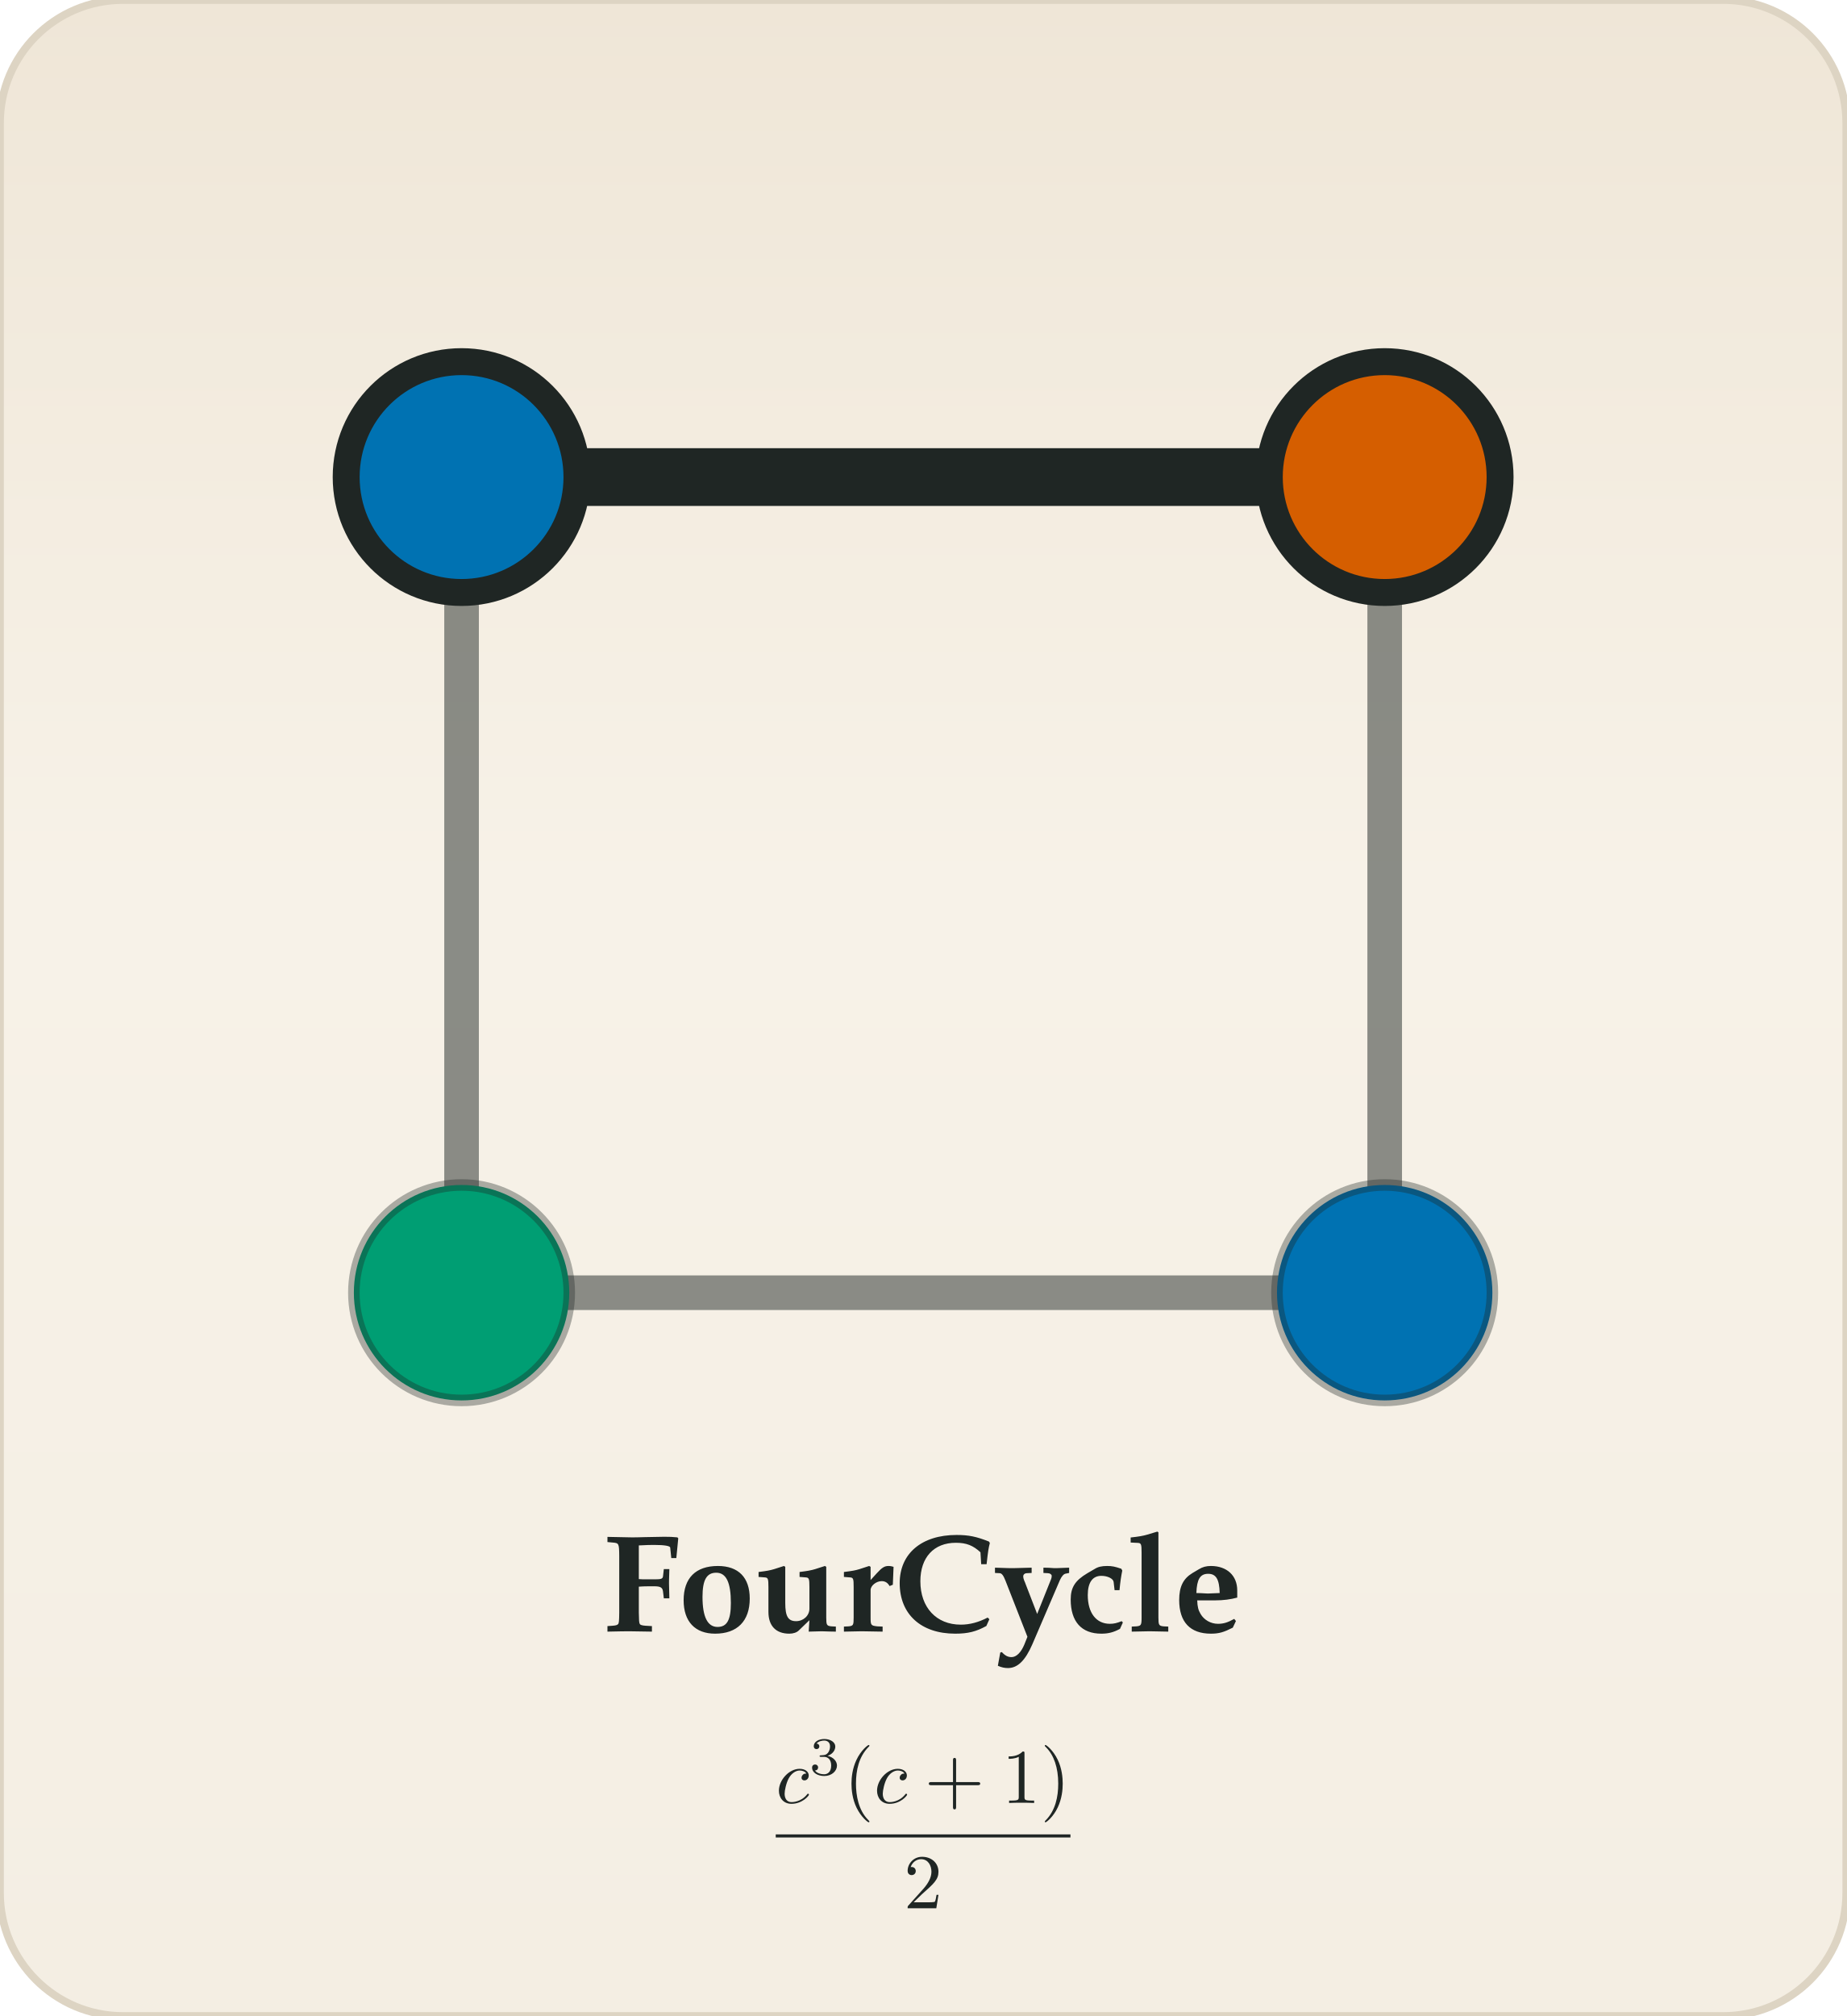
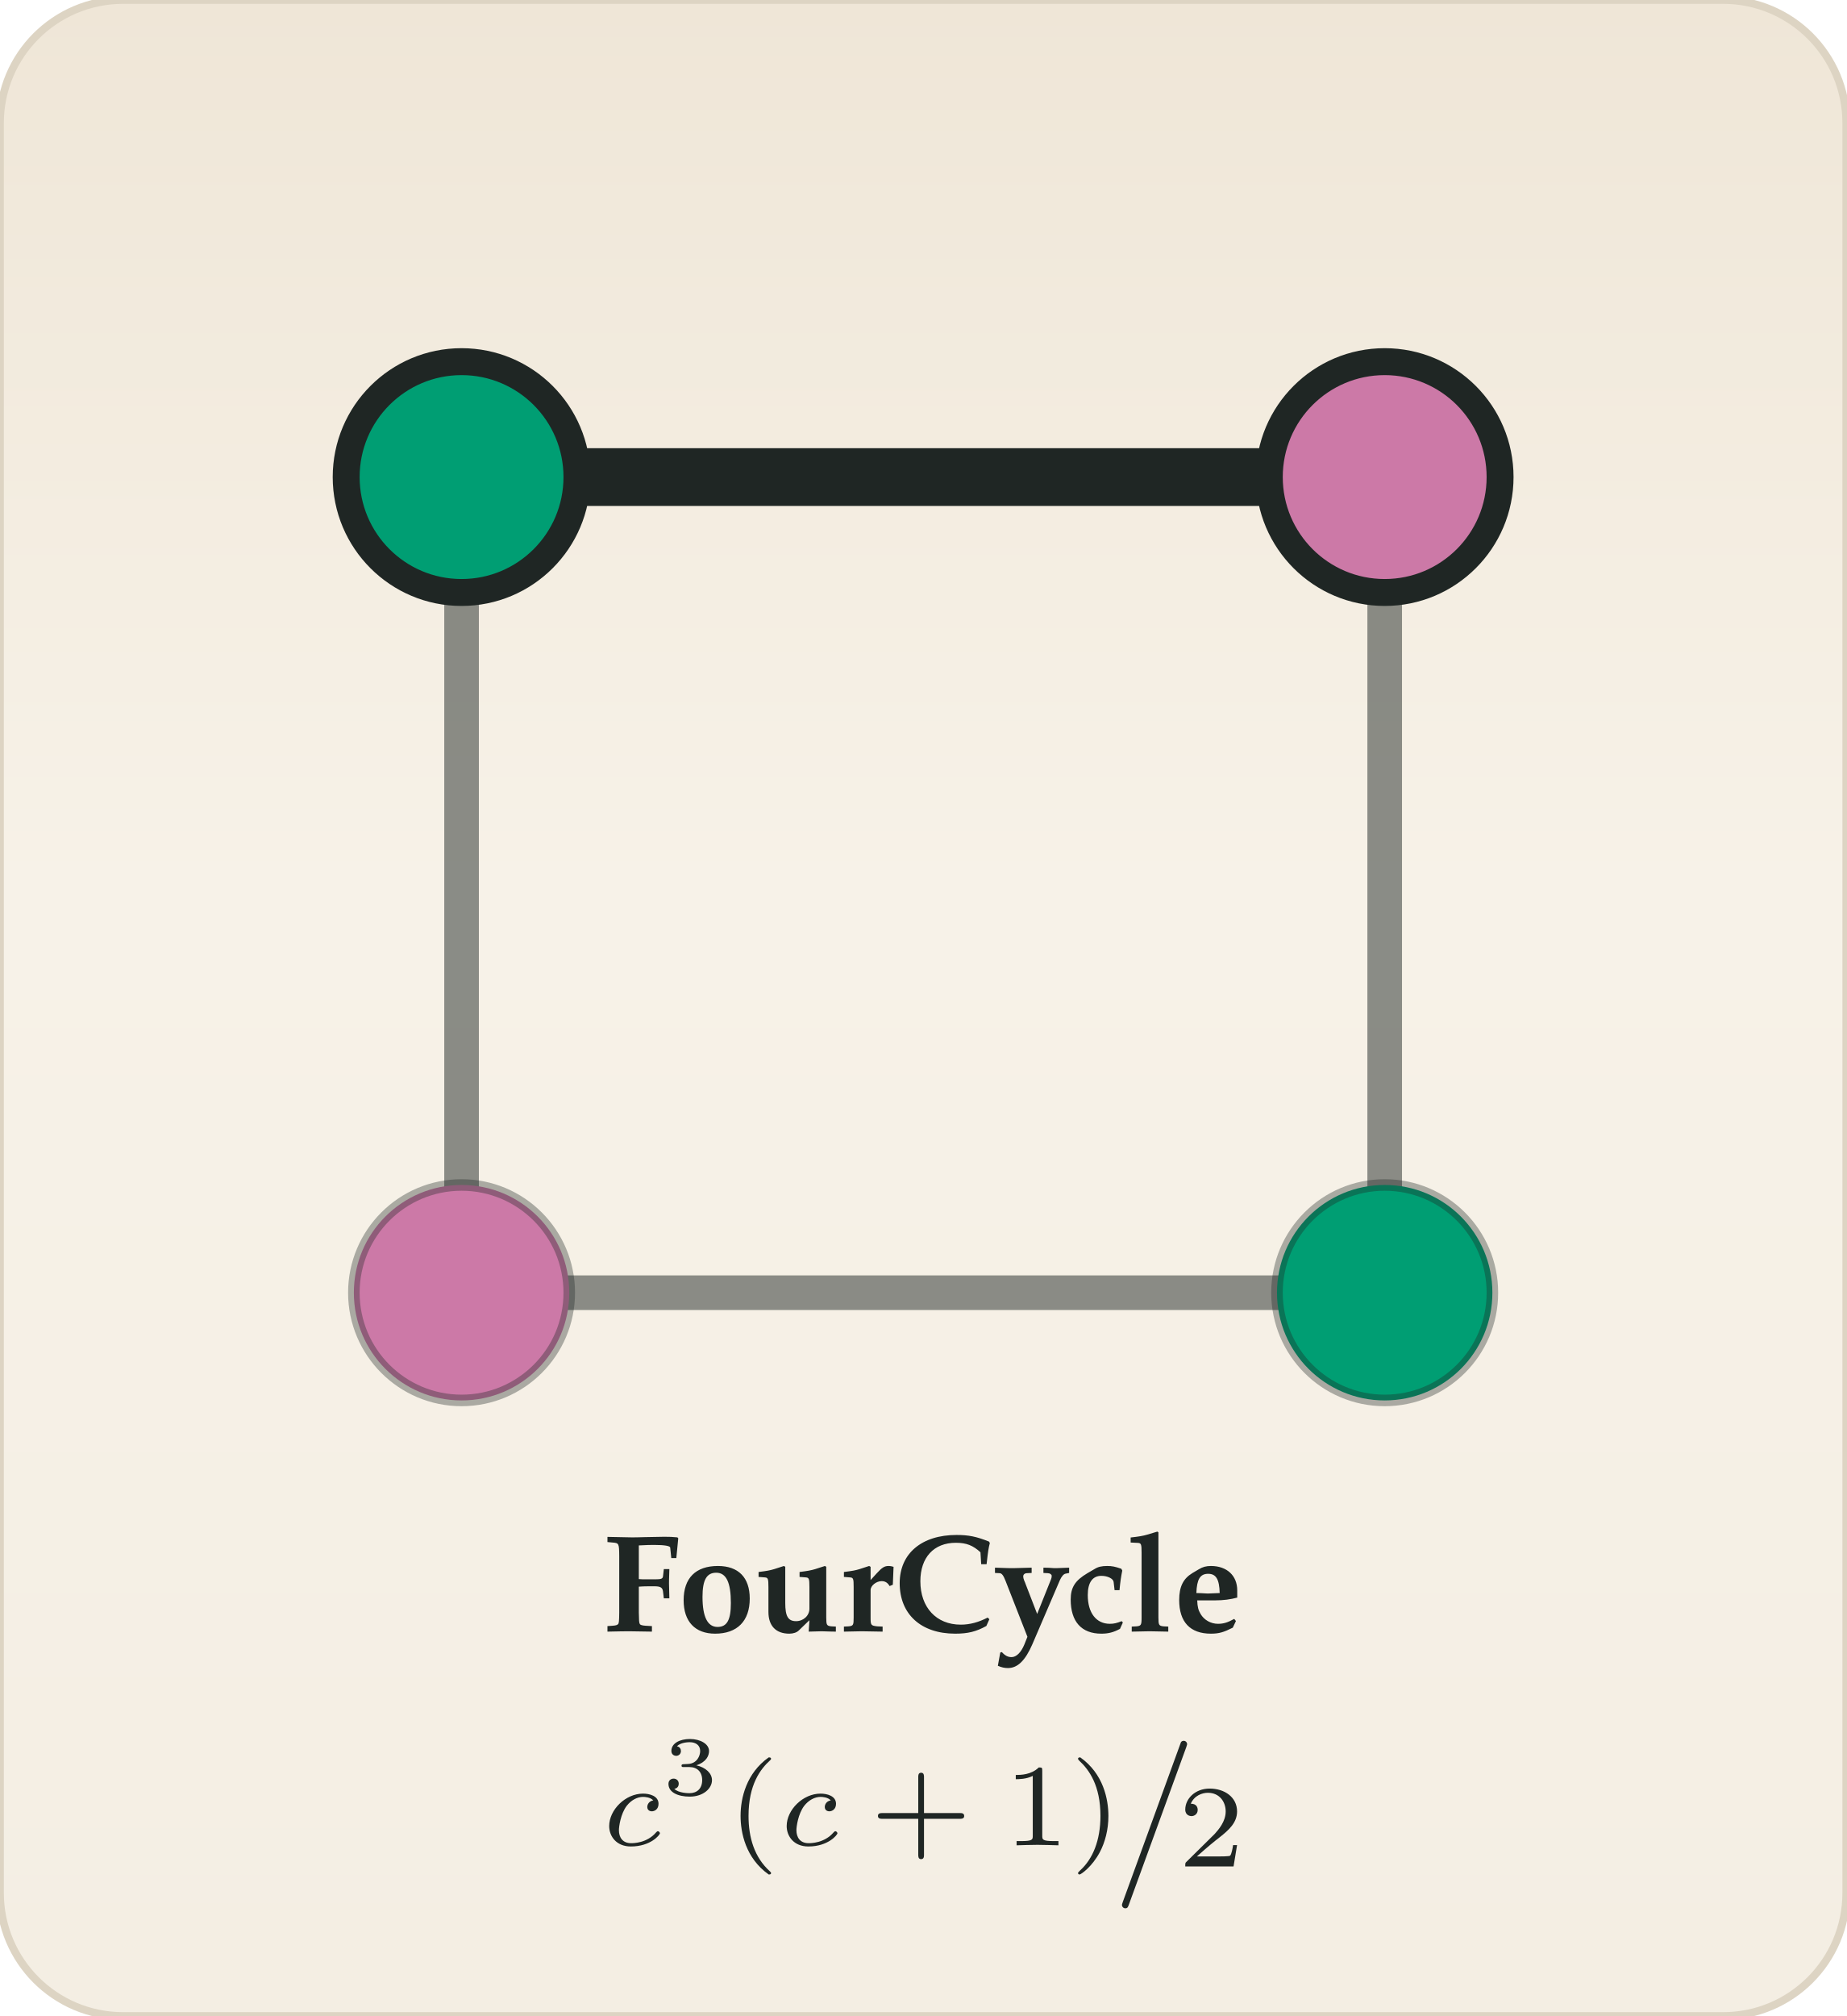
<svg xmlns="http://www.w3.org/2000/svg" xmlns:xlink="http://www.w3.org/1999/xlink" viewBox="0 0 240 262" width="240" height="262" role="img" aria-label="FourCycle (orbit 5)">
  <defs>
    <linearGradient id="paper" x1="0" y1="0" x2="0" y2="262" gradientUnits="userSpaceOnUse">
      <stop offset="0" stop-color="#efe6d7" />
      <stop offset="0.44" stop-color="#f7f2e8" />
      <stop offset="1" stop-color="#f4eee3" />
    </linearGradient>
  </defs>
  <rect width="240" height="262" rx="16" fill="url(#paper)" stroke="#ddd4c3" stroke-width="1" />
  <line x1="180.0" y1="62.0" x2="180.0" y2="168.0" stroke="#1f2624" stroke-opacity="0.5" stroke-width="4.5" stroke-linecap="round" />
  <line x1="180.0" y1="168.0" x2="60.0" y2="168.0" stroke="#1f2624" stroke-opacity="0.5" stroke-width="4.5" stroke-linecap="round" />
  <line x1="60.0" y1="168.0" x2="60.0" y2="62.0" stroke="#1f2624" stroke-opacity="0.5" stroke-width="4.5" stroke-linecap="round" />
  <line x1="60.0" y1="62.0" x2="180.0" y2="62.0" stroke="#1f2624" stroke-width="7.5" stroke-linecap="round" />
-   <circle cx="60.0" cy="62.0" r="15" fill="#0072B2" stroke="#1f2624" stroke-width="3.5" stroke-opacity="1.0" />
-   <circle cx="180.0" cy="62.0" r="15" fill="#D55E00" stroke="#1f2624" stroke-width="3.5" stroke-opacity="1.0" />
-   <circle cx="180.0" cy="168.0" r="14" fill="#0072B2" stroke="#1f2624" stroke-width="1.5" stroke-opacity="0.35" />
-   <circle cx="60.0" cy="168.0" r="14" fill="#009E73" stroke="#1f2624" stroke-width="1.5" stroke-opacity="0.35" />
+   <circle cx="60.0" cy="62.0" r="15" fill="#009E73" stroke="#1f2624" stroke-width="3.5" stroke-opacity="1.0" />
+   <circle cx="180.0" cy="62.0" r="15" fill="#CC79A7" stroke="#1f2624" stroke-width="3.5" stroke-opacity="1.0" />
+   <circle cx="180.0" cy="168.0" r="14" fill="#009E73" stroke="#1f2624" stroke-width="1.5" stroke-opacity="0.35" />
+   <circle cx="60.0" cy="168.0" r="14" fill="#CC79A7" stroke="#1f2624" stroke-width="1.5" stroke-opacity="0.35" />
  <text x="120.0" y="212" text-anchor="middle" font-family="Iowan Old Style, Palatino Linotype, Book Antiqua, Georgia, serif" font-size="18" font-weight="600" fill="#1f2624">FourCycle</text>
-   <svg x="100.84" y="226.00" width="38.31" height="22.00" viewBox="-68.812 -70.144 37.999 21.82" overflow="visible">
+   <svg x="79.19" y="226.00" width="81.62" height="22.00" viewBox="-69.575 -70.115 37.362 10.07" overflow="visible">
    <g fill="#1f2624">
      <defs>
-         <path id="f5_g1-40" d="M3.298 2.391C3.298 2.361 3.298 2.341 3.128 2.172C1.883 .917 1.564-.966 1.564-2.491C1.564-4.224 1.943-5.958 3.168-7.203C3.298-7.323 3.298-7.342 3.298-7.372C3.298-7.442 3.258-7.472 3.198-7.472C3.098-7.472 2.202-6.795 1.614-5.529C1.106-4.433 .986-3.328 .986-2.491C.986-1.714 1.096-.508 1.644 .618C2.242 1.843 3.098 2.491 3.198 2.491C3.258 2.491 3.298 2.461 3.298 2.391Z" />
-         <path id="f5_g1-41" d="M2.879-2.491C2.879-3.268 2.77-4.473 2.222-5.599C1.624-6.824 .767-7.472 .667-7.472C.608-7.472 .568-7.432 .568-7.372C.568-7.342 .568-7.323 .757-7.143C1.733-6.157 2.301-4.573 2.301-2.491C2.301-.787 1.933 .966 .697 2.222C.568 2.341 .568 2.361 .568 2.391C.568 2.451 .608 2.491 .667 2.491C.767 2.491 1.664 1.813 2.252 .548C2.76-.548 2.879-1.654 2.879-2.491Z" />
-         <path id="f5_g1-43" d="M4.075-2.291H6.854C6.994-2.291 7.183-2.291 7.183-2.491S6.994-2.69 6.854-2.69H4.075V-5.479C4.075-5.619 4.075-5.808 3.875-5.808S3.676-5.619 3.676-5.479V-2.69H.887C.747-2.69 .558-2.69 .558-2.491S.747-2.291 .887-2.291H3.676V.498C3.676 .638 3.676 .827 3.875 .827S4.075 .638 4.075 .498V-2.291Z" />
-         <path id="f5_g1-49" d="M2.929-6.376C2.929-6.615 2.929-6.635 2.7-6.635C2.082-5.998 1.205-5.998 .887-5.998V-5.689C1.086-5.689 1.674-5.689 2.192-5.948V-.787C2.192-.428 2.162-.309 1.265-.309H.946V0C1.295-.03 2.162-.03 2.56-.03S3.826-.03 4.174 0V-.309H3.856C2.959-.309 2.929-.418 2.929-.787V-6.376Z" />
-         <path id="f5_g1-50" d="M1.265-.767L2.321-1.793C3.875-3.168 4.473-3.706 4.473-4.702C4.473-5.838 3.577-6.635 2.361-6.635C1.235-6.635 .498-5.719 .498-4.832C.498-4.274 .996-4.274 1.026-4.274C1.196-4.274 1.544-4.394 1.544-4.802C1.544-5.061 1.365-5.32 1.016-5.32C.936-5.32 .917-5.32 .887-5.31C1.116-5.958 1.654-6.326 2.232-6.326C3.138-6.326 3.567-5.519 3.567-4.702C3.567-3.905 3.068-3.118 2.521-2.501L.608-.369C.498-.259 .498-.239 .498 0H4.194L4.473-1.733H4.224C4.174-1.435 4.105-.996 4.005-.847C3.935-.767 3.278-.767 3.059-.767H1.265Z" />
-         <path id="f5_g2-51" d="M1.904-2.329C2.448-2.329 2.838-1.953 2.838-1.206C2.838-.342 2.336-.084 1.932-.084C1.653-.084 1.039-.16 .746-.572C1.074-.586 1.151-.816 1.151-.962C1.151-1.186 .983-1.346 .767-1.346C.572-1.346 .377-1.227 .377-.941C.377-.286 1.102 .139 1.946 .139C2.915 .139 3.585-.509 3.585-1.206C3.585-1.75 3.138-2.294 2.371-2.455C3.103-2.72 3.368-3.243 3.368-3.668C3.368-4.219 2.734-4.631 1.96-4.631S.593-4.254 .593-3.696C.593-3.459 .746-3.327 .955-3.327C1.172-3.327 1.311-3.487 1.311-3.682C1.311-3.884 1.172-4.031 .955-4.045C1.2-4.352 1.681-4.428 1.939-4.428C2.253-4.428 2.692-4.275 2.692-3.668C2.692-3.375 2.594-3.055 2.413-2.838C2.183-2.573 1.988-2.559 1.639-2.538C1.465-2.525 1.451-2.525 1.416-2.518C1.402-2.518 1.346-2.504 1.346-2.427C1.346-2.329 1.409-2.329 1.527-2.329H1.904Z" />
-         <path id="f5_g0-99" d="M3.945-3.786C3.786-3.786 3.646-3.786 3.507-3.646C3.347-3.497 3.328-3.328 3.328-3.258C3.328-3.019 3.507-2.909 3.696-2.909C3.985-2.909 4.254-3.148 4.254-3.547C4.254-4.035 3.786-4.403 3.078-4.403C1.733-4.403 .408-2.979 .408-1.574C.408-.677 .986 .11 2.022 .11C3.447 .11 4.284-.946 4.284-1.066C4.284-1.126 4.224-1.196 4.164-1.196C4.115-1.196 4.095-1.176 4.035-1.096C3.248-.11 2.162-.11 2.042-.11C1.415-.11 1.146-.598 1.146-1.196C1.146-1.604 1.345-2.57 1.684-3.188C1.993-3.756 2.54-4.184 3.088-4.184C3.427-4.184 3.806-4.055 3.945-3.786Z" />
+         <path id="f5_g0-61" d="M4.374-7.093C4.423-7.223 4.423-7.263 4.423-7.273C4.423-7.382 4.334-7.472 4.224-7.472C4.154-7.472 4.085-7.442 4.055-7.382L.598 2.112C.548 2.242 .548 2.281 .548 2.291C.548 2.401 .638 2.491 .747 2.491C.877 2.491 .907 2.421 .966 2.252L4.374-7.093Z" />
+         <path id="f5_g2-40" d="M2.476-5.23C1.151-4.296 .802-2.817 .802-1.75C.802-.767 1.095 .76 2.476 1.736C2.532 1.736 2.615 1.736 2.615 1.653C2.615 1.611 2.594 1.597 2.545 1.548C1.618 .711 1.276-.474 1.276-1.743C1.276-3.626 1.995-4.547 2.566-5.063C2.594-5.091 2.615-5.112 2.615-5.147C2.615-5.23 2.532-5.23 2.476-5.23Z" />
+         <path id="f5_g2-41" d="M.628-5.23C.579-5.23 .495-5.23 .495-5.147C.495-5.112 .516-5.091 .558-5.042C1.158-4.491 1.827-3.55 1.827-1.75C1.827-.293 1.374 .809 .621 1.492C.502 1.611 .495 1.618 .495 1.653S.516 1.736 .586 1.736C.669 1.736 1.332 1.276 1.792 .404C2.099-.174 2.301-.928 2.301-1.743C2.301-2.727 2.008-4.254 .628-5.23Z" />
+         <path id="f5_g2-43" d="M3.229-1.576H5.363C5.454-1.576 5.621-1.576 5.621-1.743C5.621-1.918 5.461-1.918 5.363-1.918H3.229V-4.059C3.229-4.149 3.229-4.317 3.062-4.317C2.887-4.317 2.887-4.156 2.887-4.059V-1.918H.746C.656-1.918 .488-1.918 .488-1.75C.488-1.576 .649-1.576 .746-1.576H2.887V.565C2.887 .656 2.887 .823 3.055 .823C3.229 .823 3.229 .663 3.229 .565V-1.576Z" />
+         <path id="f5_g2-49" d="M2.336-4.435C2.336-4.624 2.322-4.631 2.127-4.631C1.681-4.191 1.046-4.184 .76-4.184V-3.933C.928-3.933 1.388-3.933 1.771-4.129V-.572C1.771-.342 1.771-.251 1.074-.251H.809V0C.934-.007 1.792-.028 2.05-.028C2.267-.028 3.145-.007 3.299 0V-.251H3.034C2.336-.251 2.336-.342 2.336-.572V-4.435Z" />
+         <path id="f5_g2-50" d="M3.522-1.269H3.285C3.264-1.116 3.194-.704 3.103-.635C3.048-.593 2.511-.593 2.413-.593H1.13C1.862-1.241 2.106-1.437 2.525-1.764C3.041-2.176 3.522-2.608 3.522-3.271C3.522-4.115 2.783-4.631 1.89-4.631C1.025-4.631 .439-4.024 .439-3.382C.439-3.027 .739-2.992 .809-2.992C.976-2.992 1.179-3.11 1.179-3.361C1.179-3.487 1.13-3.731 .767-3.731C.983-4.226 1.458-4.38 1.785-4.38C2.483-4.38 2.845-3.836 2.845-3.271C2.845-2.664 2.413-2.183 2.19-1.932L.509-.272C.439-.209 .439-.195 .439 0H3.313L3.522-1.269Z" />
+         <path id="f5_g3-51" d="M1.644-1.649C2.102-1.649 2.406-1.365 2.406-.872C2.406-.364 2.092-.095 1.649-.095C1.594-.095 1.001-.095 .747-.354C.951-.384 1.011-.538 1.011-.658C1.011-.842 .872-.961 .707-.961C.548-.961 .399-.857 .399-.648C.399-.13 .986 .11 1.664 .11C2.481 .11 2.989-.384 2.989-.867C2.989-1.275 2.625-1.624 2.057-1.753C2.655-1.948 2.814-2.326 2.814-2.605C2.814-3.014 2.306-3.318 1.679-3.318C1.066-3.318 .573-3.059 .573-2.61C.573-2.376 .762-2.316 .857-2.316C1.001-2.316 1.141-2.421 1.141-2.6C1.141-2.715 1.081-2.854 .902-2.884C1.116-3.113 1.559-3.128 1.664-3.128C2.027-3.128 2.286-2.944 2.286-2.605C2.286-2.316 2.097-1.863 1.574-1.833C1.435-1.828 1.415-1.823 1.285-1.818C1.23-1.813 1.176-1.808 1.176-1.733C1.176-1.649 1.225-1.649 1.315-1.649H1.644Z" />
+         <path id="f5_g1-99" d="M3.055-2.671C2.803-2.629 2.699-2.434 2.699-2.28C2.699-2.092 2.845-2.022 2.971-2.022C3.124-2.022 3.368-2.134 3.368-2.469C3.368-2.943 2.824-3.075 2.448-3.075C1.402-3.075 .432-2.113 .432-1.144C.432-.544 .851 .07 1.723 .07C2.901 .07 3.452-.621 3.452-.718C3.452-.76 3.389-.837 3.333-.837C3.292-.837 3.278-.823 3.222-.767C2.678-.126 1.862-.126 1.736-.126C1.234-.126 1.011-.467 1.011-.9C1.011-1.102 1.109-1.862 1.471-2.343C1.736-2.685 2.099-2.88 2.448-2.88C2.545-2.88 2.88-2.866 3.055-2.671Z" />
      </defs>
      <g id="f5_page">
-         <use x="-68.812" y="-61.898" xlink:href="#f5_g0-99" />
-         <use x="-64.501" y="-65.513" xlink:href="#f5_g2-51" />
-         <use x="-60.031" y="-61.898" xlink:href="#f5_g1-40" />
-         <use x="-56.157" y="-61.898" xlink:href="#f5_g0-99" />
-         <use x="-49.632" y="-61.898" xlink:href="#f5_g1-43" />
-         <use x="-39.669" y="-61.898" xlink:href="#f5_g1-49" />
-         <use x="-34.688" y="-61.898" xlink:href="#f5_g1-41" />
-         <rect x="-68.812" y="-57.848" height=".398" width="37.999" />
-         <use x="-52.303" y="-48.324" xlink:href="#f5_g1-50" />
+         <use x="-70.007" y="-63.791" xlink:href="#f5_g1-99" />
+         <use x="-66.447" y="-66.797" xlink:href="#f5_g3-51" />
+         <use x="-62.559" y="-63.791" xlink:href="#f5_g2-40" />
+         <use x="-59.445" y="-63.791" xlink:href="#f5_g1-99" />
+         <use x="-54.071" y="-63.791" xlink:href="#f5_g2-43" />
+         <use x="-46.141" y="-63.791" xlink:href="#f5_g2-49" />
+         <use x="-42.17" y="-63.791" xlink:href="#f5_g2-41" />
+         <use x="-39.61" y="-62.535" xlink:href="#f5_g0-61" />
+         <use x="-35.735" y="-62.535" xlink:href="#f5_g2-50" />
      </g>
    </g>
  </svg>
</svg>
